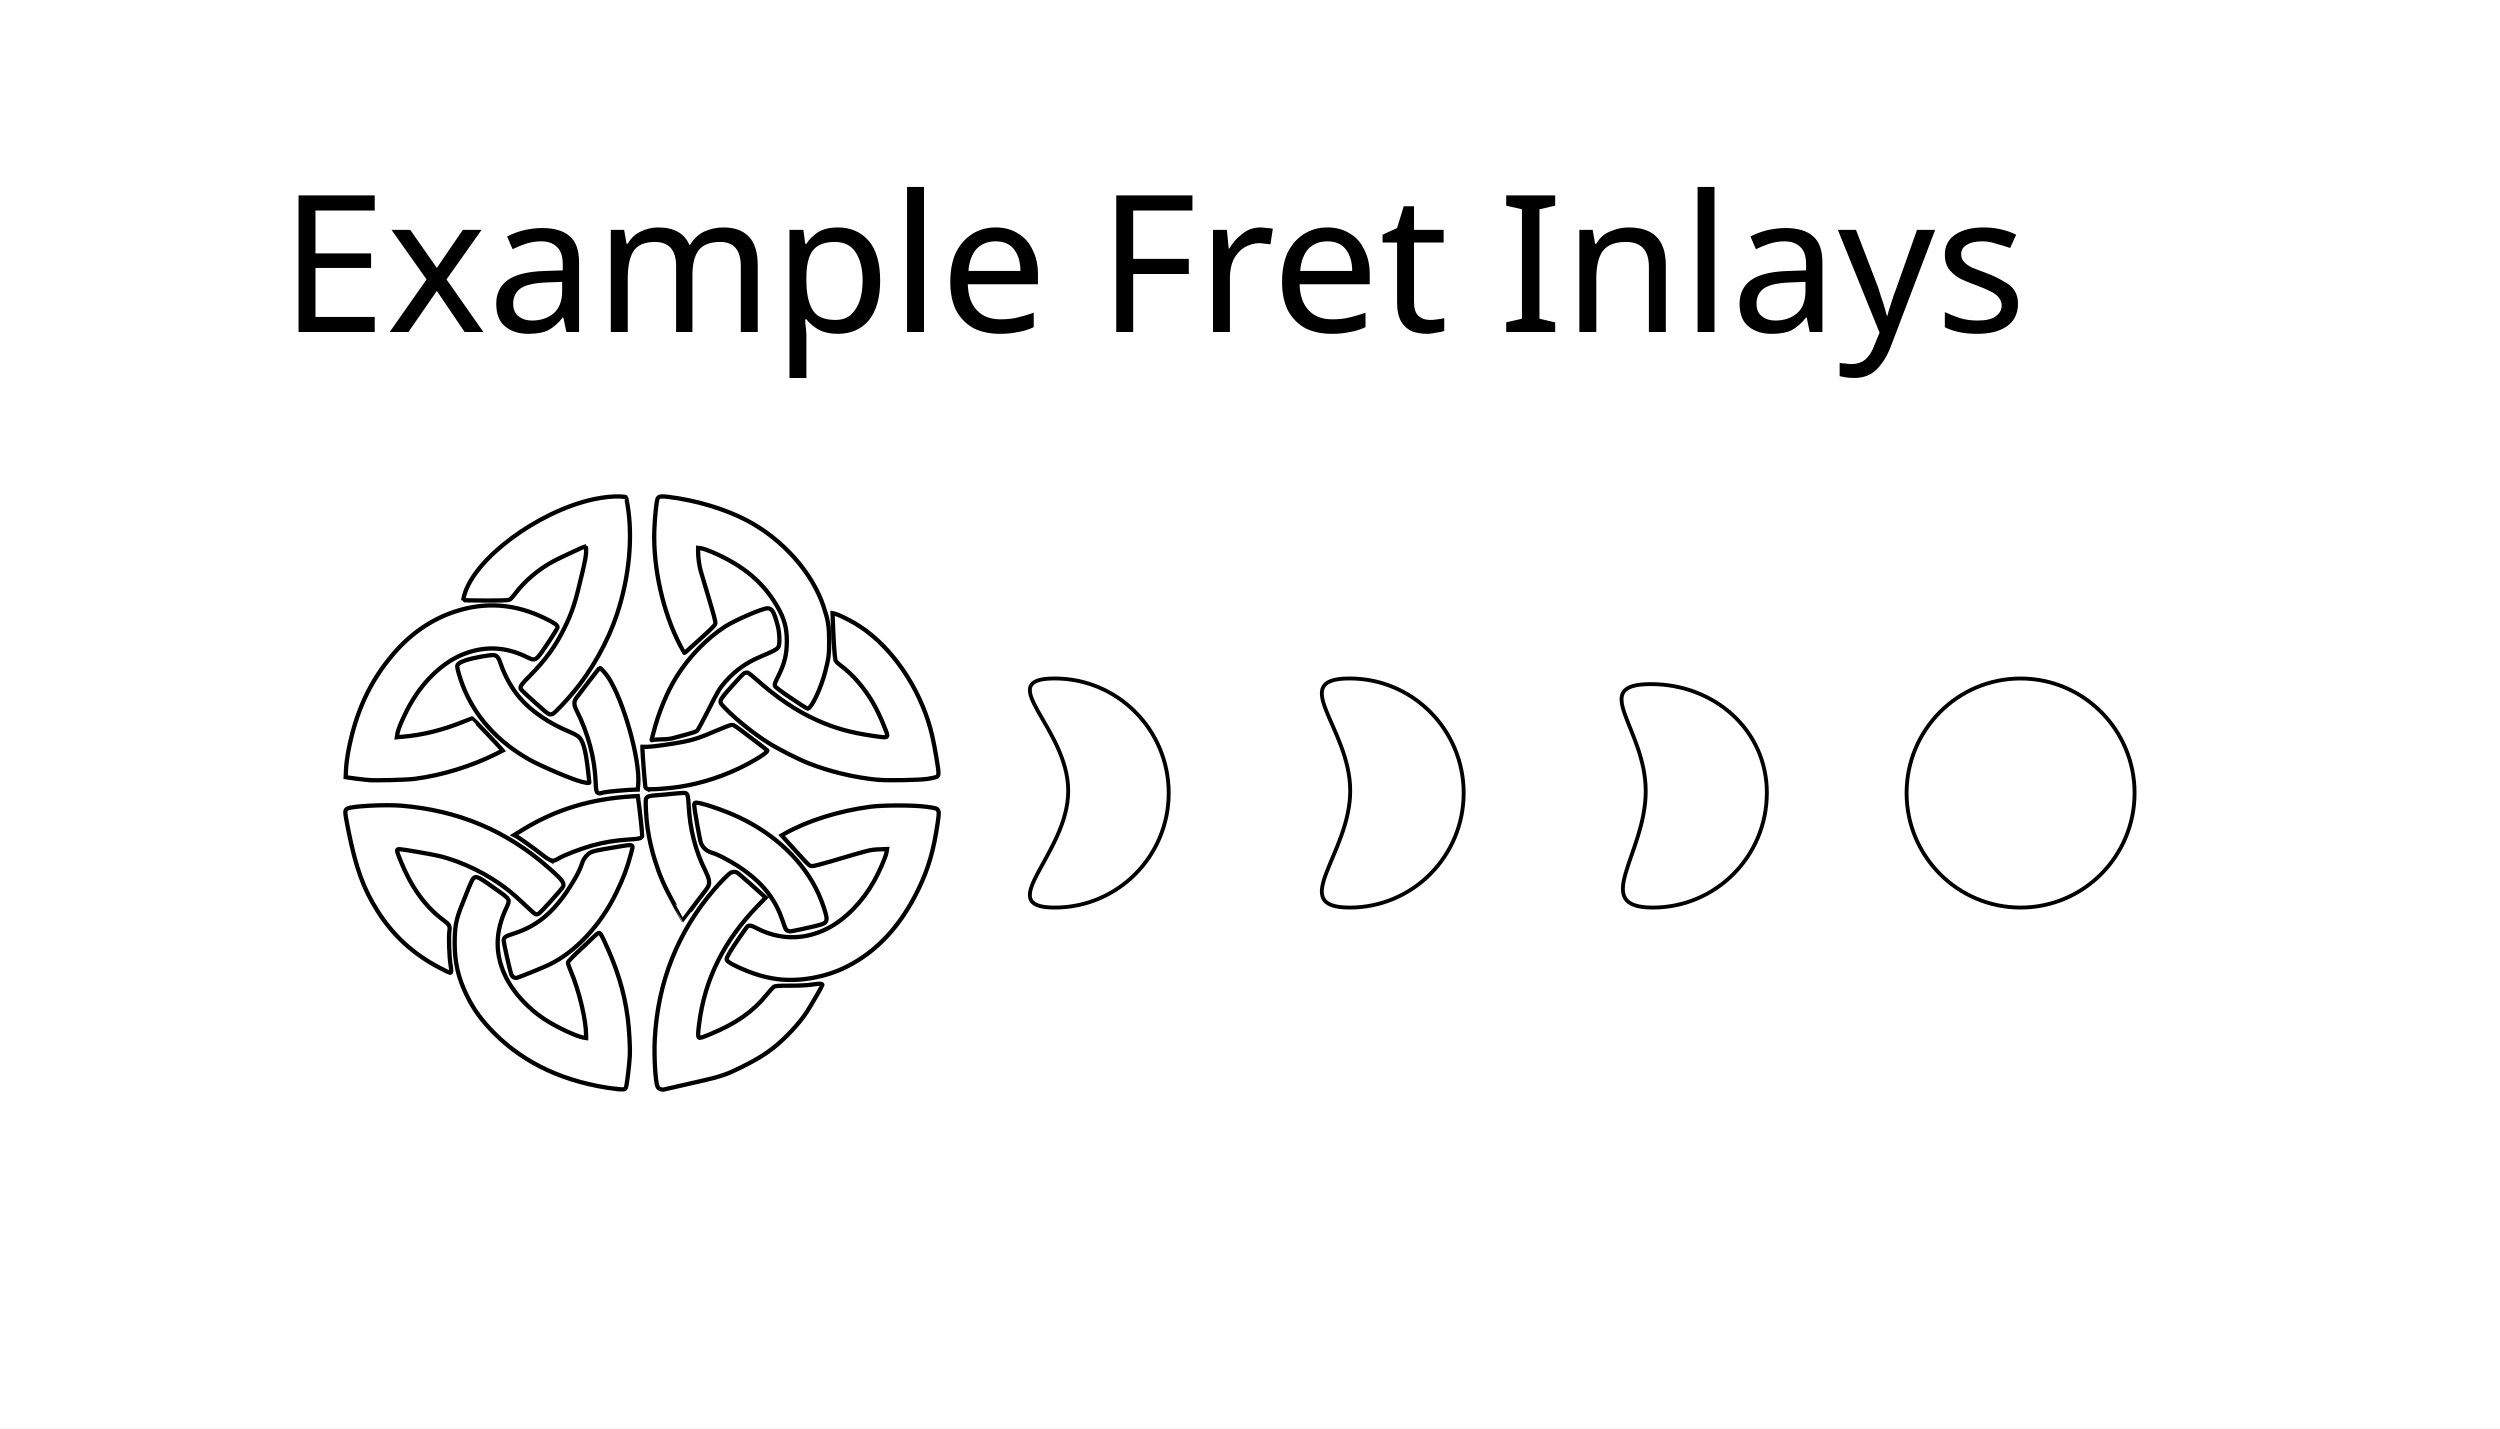
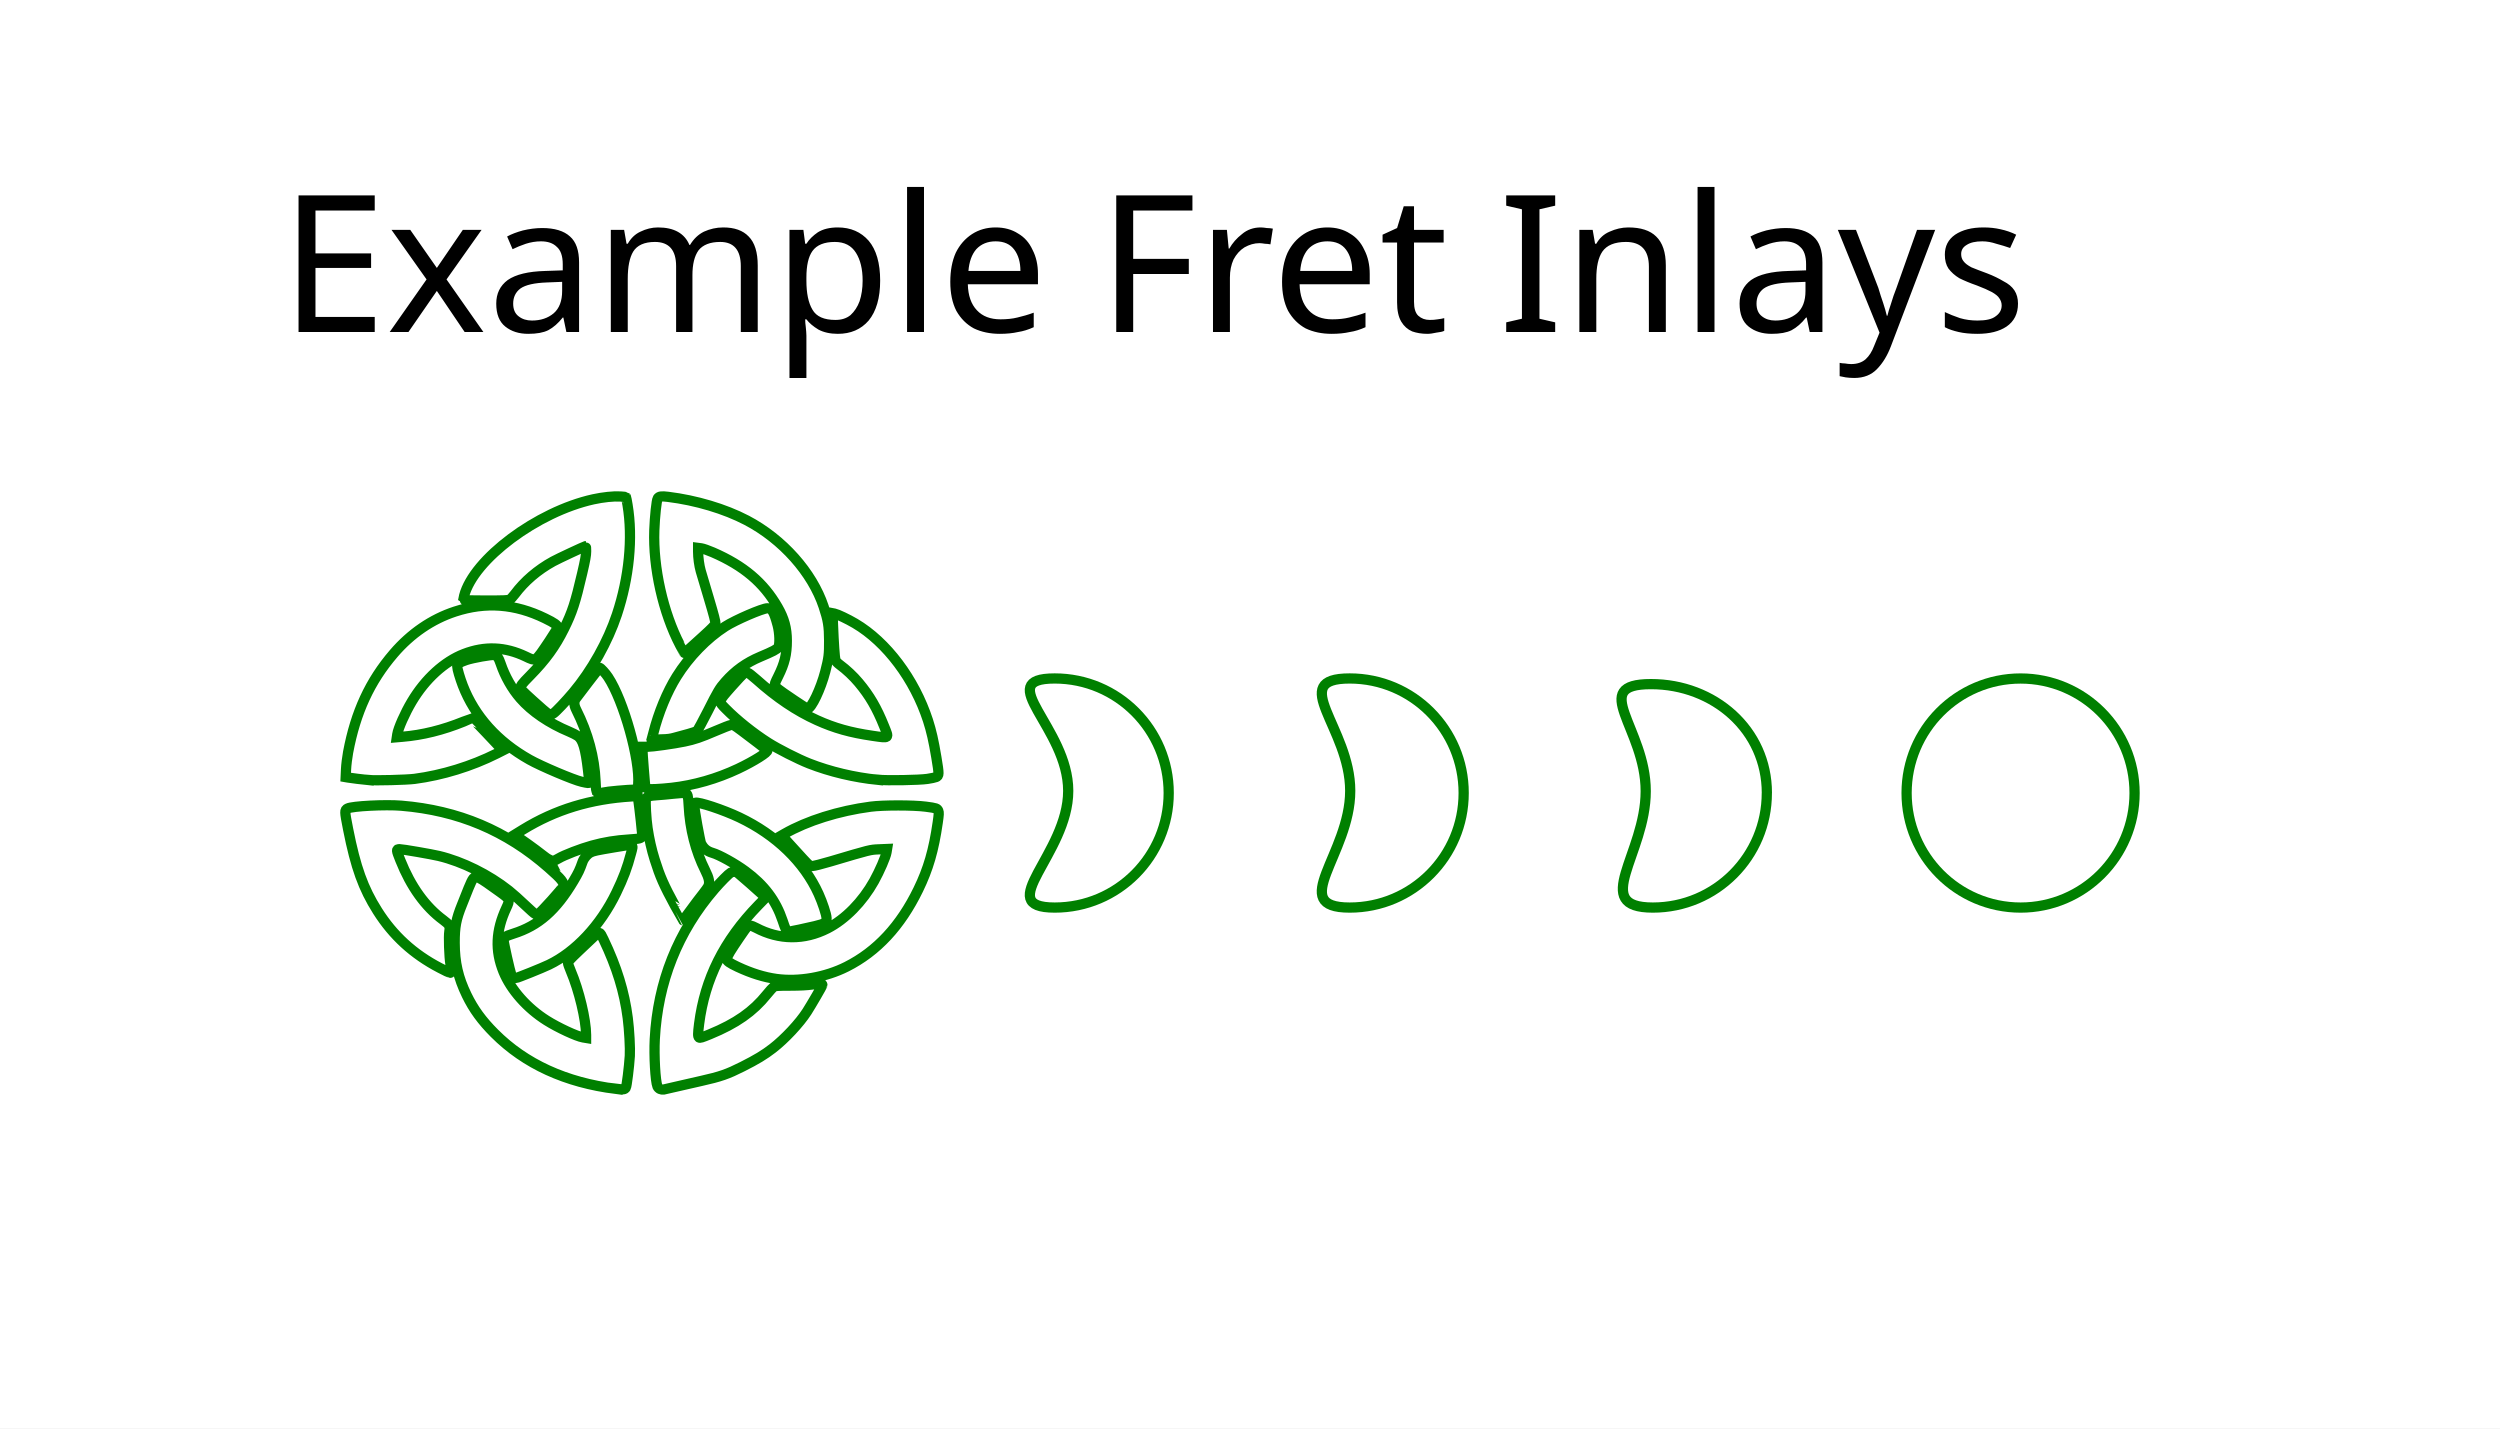
<svg xmlns="http://www.w3.org/2000/svg" width="64.61mm" height="36.915mm" viewBox="0 0 64.61 36.915" version="1.1" id="svg8">
  <defs id="defs2" />
  <g id="layer1" transform="translate(-1.925008,3.147281)">
    <rect style="opacity:1;fill:#ffffff;fill-opacity:1;stroke:none;stroke-width:0.1;stroke-linecap:round;stroke-linejoin:bevel;stroke-miterlimit:4;stroke-dasharray:none;stroke-dashoffset:0;stroke-opacity:1;paint-order:stroke fill markers" id="rect817" width="64.61" height="36.915" x="1.925" y="-3.147" />
-     <path id="f12_" style="fill:none;stroke:#000000;stroke-width:0.111;stroke-miterlimit:4;stroke-dasharray:none" d="m 22.368,14.895 c -0.297,-0.202 -0.405,-0.284 -0.416,-0.317 -0.014,-0.039 -0.001,-0.075 0.087,-0.251 0.163,-0.327 0.221,-0.565 0.221,-0.913 1.89e-4,-0.328 -0.068,-0.578 -0.237,-0.871 -0.366,-0.636 -0.877,-1.068 -1.674,-1.415 -0.117,-0.051 -0.25,-0.097 -0.297,-0.104 l -0.085,-0.011 1.26e-4,0.098 c 1.91e-4,0.154 0.029,0.363 0.067,0.496 0.019,0.067 0.115,0.388 0.212,0.713 0.132,0.443 0.174,0.605 0.166,0.645 -0.008,0.044 -0.072,0.111 -0.332,0.347 -0.436,0.397 -0.464,0.422 -0.472,0.414 -0.004,-0.003 -0.052,-0.093 -0.107,-0.199 -0.438,-0.835 -0.701,-2.008 -0.666,-2.97 0.013,-0.357 0.058,-0.777 0.088,-0.824 0.034,-0.053 0.091,-0.062 0.267,-0.04 0.723,0.089 1.467,0.311 2.031,0.606 0.927,0.485 1.696,1.348 1.99,2.232 0.115,0.346 0.141,0.505 0.142,0.879 0.002,0.358 -0.01,0.45 -0.1,0.799 -0.116,0.447 -0.359,0.958 -0.457,0.958 -0.016,0 -0.209,-0.122 -0.429,-0.272 z m -6.421,0.286 C 15.574,14.853 15.382,14.672 15.379,14.649 c -0.007,-0.07 0.021,-0.109 0.243,-0.334 0.406,-0.413 0.654,-0.755 0.881,-1.214 0.211,-0.427 0.291,-0.671 0.469,-1.437 0.078,-0.335 0.101,-0.462 0.101,-0.565 0,-0.073 -0.004,-0.132 -0.009,-0.132 -0.023,0 -0.718,0.325 -0.845,0.395 -0.4,0.22 -0.74,0.512 -0.99,0.847 -0.047,0.064 -0.107,0.127 -0.132,0.14 -0.037,0.019 -0.156,0.024 -0.624,0.024 -0.318,0 -0.578,-0.006 -0.578,-0.013 0,-0.008 0.011,-0.057 0.025,-0.11 0.247,-0.947 1.887,-2.172 3.338,-2.493 0.249,-0.055 0.525,-0.084 0.7,-0.073 0.076,0.004 0.142,0.012 0.146,0.016 0.004,0.003 0.022,0.097 0.04,0.207 0.141,0.85 0.041,1.872 -0.276,2.827 -0.232,0.699 -0.653,1.451 -1.132,2.02 -0.185,0.22 -0.451,0.5 -0.506,0.534 -0.085,0.052 -0.115,0.04 -0.281,-0.105 z m 2.821,0.779 c 0.005,-0.017 0.024,-0.092 0.043,-0.165 0.13,-0.518 0.353,-1.06 0.6,-1.456 0.321,-0.515 0.783,-0.991 1.258,-1.296 0.263,-0.168 0.962,-0.47 1.09,-0.47 0.117,0 0.169,0.088 0.262,0.435 0.055,0.206 0.063,0.502 0.017,0.574 -0.035,0.053 -0.132,0.104 -0.467,0.245 -0.362,0.153 -0.645,0.355 -0.902,0.647 -0.146,0.165 -0.188,0.235 -0.45,0.755 -0.131,0.259 -0.255,0.487 -0.276,0.507 -0.023,0.022 -0.111,0.054 -0.228,0.085 -0.105,0.027 -0.259,0.069 -0.341,0.093 -0.119,0.034 -0.194,0.044 -0.36,0.047 -0.115,0.002 -0.219,0.01 -0.232,0.018 -0.017,0.01 -0.02,0.006 -0.013,-0.017 z m 5.843,1.047 c -0.605,-0.061 -1.236,-0.211 -1.774,-0.422 -0.286,-0.112 -0.802,-0.374 -1.057,-0.536 -0.38,-0.241 -0.811,-0.585 -1.101,-0.88 -0.193,-0.196 -0.199,-0.174 0.149,-0.57 0.155,-0.177 0.304,-0.333 0.331,-0.347 0.027,-0.014 0.067,-0.021 0.089,-0.015 0.022,0.006 0.121,0.083 0.22,0.171 0.53,0.475 1.04,0.818 1.572,1.058 0.451,0.204 0.864,0.32 1.428,0.402 0.453,0.066 0.437,0.079 0.308,-0.242 -0.191,-0.478 -0.377,-0.797 -0.659,-1.133 -0.138,-0.165 -0.318,-0.334 -0.49,-0.461 -0.062,-0.046 -0.099,-0.087 -0.111,-0.124 -0.019,-0.06 -0.045,-0.437 -0.063,-0.907 l -0.011,-0.3 0.052,0.01 c 0.074,0.015 0.343,0.143 0.528,0.252 0.816,0.48 1.538,1.442 1.885,2.508 0.088,0.272 0.145,0.523 0.217,0.953 0.074,0.446 0.074,0.478 -0.01,0.513 -0.026,0.011 -0.126,0.031 -0.223,0.046 -0.207,0.031 -1.045,0.046 -1.28,0.022 z m -13.161,0.007 c -0.109,-0.01 -0.467,-0.055 -0.534,-0.067 l -0.057,-0.01 0.009,-0.203 c 0.005,-0.111 0.029,-0.308 0.053,-0.437 0.195,-1.041 0.562,-1.836 1.179,-2.555 0.445,-0.518 0.985,-0.887 1.585,-1.084 0.793,-0.26 1.554,-0.202 2.327,0.176 0.246,0.12 0.323,0.175 0.323,0.231 0,0.02 -0.098,0.182 -0.217,0.359 -0.366,0.544 -0.336,0.525 -0.611,0.394 -0.53,-0.252 -1.05,-0.273 -1.59,-0.065 -0.508,0.196 -0.999,0.643 -1.35,1.232 -0.176,0.295 -0.352,0.693 -0.375,0.846 l -0.011,0.075 0.14,-0.012 c 0.521,-0.043 1.047,-0.173 1.588,-0.393 0.115,-0.047 0.213,-0.085 0.219,-0.085 0.01,-2.2e-5 0.706,0.734 0.757,0.797 l 0.03,0.038 -0.15,0.076 c -0.655,0.329 -1.409,0.561 -2.127,0.655 -0.201,0.026 -1.009,0.047 -1.188,0.03 z m 5.509,0.044 c -0.21,-0.047 -1.053,-0.404 -1.35,-0.572 -0.828,-0.466 -1.416,-1.12 -1.724,-1.917 -0.072,-0.188 -0.143,-0.428 -0.143,-0.488 0,-0.068 0.058,-0.11 0.23,-0.168 0.179,-0.06 0.661,-0.146 0.725,-0.129 0.08,0.02 0.115,0.067 0.167,0.221 0.111,0.329 0.292,0.649 0.506,0.895 0.293,0.338 0.749,0.648 1.265,0.862 0.086,0.036 0.185,0.086 0.222,0.113 0.132,0.096 0.199,0.321 0.265,0.891 0.018,0.156 0.033,0.294 0.033,0.305 0,0.027 -0.028,0.025 -0.197,-0.013 z m 1.692,0.185 c -0.02,-0.009 -0.04,-0.029 -0.046,-0.046 -0.01,-0.033 -0.077,-0.878 -0.077,-0.98 l -1.27e-4,-0.063 h 0.122 c 0.127,0 0.69,-0.079 0.966,-0.136 0.252,-0.052 0.418,-0.108 0.794,-0.27 0.193,-0.083 0.378,-0.155 0.411,-0.159 0.055,-0.008 0.078,0.006 0.268,0.147 0.233,0.174 0.632,0.479 0.665,0.509 0.042,0.039 -0.345,0.283 -0.756,0.477 -0.545,0.257 -1.14,0.428 -1.717,0.492 -0.308,0.034 -0.587,0.046 -0.63,0.028 z m -1.291,0.086 c -0.026,-0.026 -0.032,-0.07 -0.042,-0.28 -0.027,-0.624 -0.195,-1.247 -0.499,-1.851 -0.064,-0.127 -0.065,-0.221 -0.002,-0.303 0.025,-0.033 0.17,-0.223 0.32,-0.421 0.151,-0.198 0.28,-0.361 0.287,-0.361 0.024,0 0.152,0.14 0.218,0.24 0.401,0.605 0.832,2.146 0.777,2.776 l -0.011,0.13 -0.061,6.01e-4 c -0.189,0.002 -0.744,0.052 -0.822,0.074 -0.117,0.033 -0.127,0.033 -0.165,-0.004 z m -1.242,1.741 c -0.032,-0.016 -0.111,-0.071 -0.175,-0.123 -0.181,-0.144 -0.6,-0.444 -0.67,-0.48 l -0.063,-0.032 0.224,-0.138 c 0.847,-0.521 1.754,-0.798 2.821,-0.862 l 0.153,-0.009 0.009,0.062 c 0.041,0.277 0.112,0.934 0.104,0.967 -0.016,0.063 -0.06,0.076 -0.319,0.092 -0.37,0.023 -0.66,0.071 -0.979,0.159 -0.294,0.082 -0.716,0.245 -0.861,0.332 -0.112,0.068 -0.16,0.074 -0.245,0.03 z m 3.259,1.205 c -0.299,-0.552 -0.392,-0.763 -0.532,-1.208 -0.081,-0.258 -0.142,-0.527 -0.184,-0.812 -0.036,-0.24 -0.06,-0.68 -0.042,-0.752 0.016,-0.063 0.085,-0.087 0.286,-0.099 0.092,-0.006 0.284,-0.023 0.427,-0.039 0.143,-0.016 0.279,-0.023 0.304,-0.017 0.06,0.015 0.075,0.072 0.088,0.329 0.03,0.599 0.176,1.171 0.427,1.672 0.099,0.197 0.121,0.307 0.081,0.403 -0.013,0.032 -0.079,0.126 -0.146,0.209 -0.067,0.083 -0.208,0.269 -0.313,0.414 -0.105,0.145 -0.193,0.263 -0.195,0.263 -0.002,-1.12e-4 -0.092,-0.164 -0.201,-0.364 z m 2.905,0.632 c -0.047,-0.019 -0.058,-0.041 -0.131,-0.26 -0.174,-0.519 -0.474,-0.919 -0.961,-1.278 -0.259,-0.192 -0.678,-0.425 -0.855,-0.475 -0.137,-0.04 -0.225,-0.112 -0.29,-0.24 -0.028,-0.054 -0.178,-0.891 -0.178,-0.991 0,-0.033 0.01,-0.057 0.026,-0.063 0.082,-0.031 0.728,0.183 1.14,0.379 0.946,0.45 1.675,1.153 2.048,1.978 0.101,0.224 0.202,0.528 0.205,0.622 0.005,0.118 -0.035,0.146 -0.301,0.21 -0.236,0.057 -0.618,0.137 -0.648,0.135 -0.01,-5.79e-4 -0.035,-0.008 -0.055,-0.016 z m -8.991,0.96 c -0.682,-0.355 -1.206,-0.835 -1.609,-1.472 -0.37,-0.585 -0.564,-1.123 -0.759,-2.11 -0.093,-0.472 -0.094,-0.496 -0.014,-0.538 0.117,-0.062 0.973,-0.106 1.387,-0.072 1.475,0.122 2.717,0.645 3.807,1.604 0.341,0.3 0.404,0.379 0.379,0.479 -0.012,0.049 -0.579,0.678 -0.638,0.71 -0.024,0.013 -0.059,0.017 -0.079,0.011 -0.02,-0.007 -0.142,-0.114 -0.272,-0.239 -0.13,-0.125 -0.317,-0.292 -0.415,-0.37 -0.524,-0.415 -1.199,-0.75 -1.81,-0.896 -0.183,-0.044 -0.943,-0.175 -1.012,-0.175 -0.093,5.68e-4 -0.093,0.013 0.016,0.286 0.272,0.683 0.646,1.203 1.11,1.545 0.157,0.116 0.179,0.157 0.157,0.291 -0.022,0.131 -0.004,0.664 0.029,0.855 0.027,0.158 0.023,0.22 -0.013,0.219 -0.011,-2.56e-4 -0.129,-0.057 -0.262,-0.127 z m 1.911,0.244 c -0.021,-0.009 -0.05,-0.042 -0.063,-0.075 -0.031,-0.074 -0.194,-0.8 -0.196,-0.873 -0.002,-0.083 0.042,-0.115 0.253,-0.181 0.648,-0.204 1.1,-0.6 1.553,-1.363 0.125,-0.211 0.161,-0.286 0.233,-0.492 0.034,-0.096 0.123,-0.201 0.207,-0.243 0.078,-0.039 0.149,-0.054 0.635,-0.136 0.503,-0.084 0.477,-0.094 0.412,0.154 -0.1,0.38 -0.197,0.638 -0.385,1.027 -0.406,0.839 -1.052,1.528 -1.74,1.858 -0.177,0.085 -0.819,0.343 -0.849,0.342 -0.011,-5.67e-4 -0.038,-0.008 -0.059,-0.016 z m 6.79,0.043 c -0.319,-0.044 -0.647,-0.146 -1.002,-0.312 -0.211,-0.099 -0.286,-0.152 -0.286,-0.205 0,-0.021 0.041,-0.106 0.09,-0.187 0.092,-0.152 0.393,-0.594 0.441,-0.647 0.04,-0.044 0.105,-0.036 0.229,0.03 0.598,0.317 1.245,0.322 1.847,0.015 0.461,-0.236 0.905,-0.688 1.204,-1.225 0.144,-0.26 0.302,-0.624 0.321,-0.742 l 0.014,-0.086 -0.211,0.009 c -0.23,0.01 -0.21,0.004 -1.247,0.312 -0.223,0.066 -0.431,0.119 -0.471,0.119 -0.07,0 -0.076,-0.006 -0.246,-0.188 -0.096,-0.104 -0.259,-0.282 -0.361,-0.396 l -0.187,-0.208 0.071,-0.041 c 0.587,-0.336 1.401,-0.592 2.23,-0.701 0.319,-0.042 1.103,-0.042 1.421,2e-4 0.279,0.037 0.299,0.044 0.326,0.109 0.017,0.042 0.015,0.092 -0.015,0.298 -0.104,0.721 -0.243,1.2 -0.504,1.737 -0.458,0.941 -1.068,1.597 -1.851,1.992 -0.545,0.275 -1.236,0.396 -1.813,0.317 z m -3.005,2.846 c -0.029,-0.012 -0.06,-0.043 -0.071,-0.07 -0.054,-0.132 -0.091,-0.792 -0.069,-1.218 0.077,-1.479 0.595,-2.782 1.545,-3.884 0.157,-0.182 0.366,-0.393 0.416,-0.42 0.06,-0.032 0.131,-0.03 0.181,0.004 0.036,0.025 0.574,0.497 0.684,0.601 l 0.041,0.038 -0.192,0.197 c -0.887,0.914 -1.381,1.904 -1.529,3.065 -0.033,0.259 -0.033,0.328 -7.97e-4,0.354 0.021,0.018 0.069,0.003 0.28,-0.084 0.677,-0.278 1.116,-0.586 1.471,-1.029 0.074,-0.092 0.154,-0.18 0.178,-0.197 0.039,-0.025 0.092,-0.029 0.421,-0.03 0.27,-7.9e-4 0.436,-0.01 0.586,-0.031 0.199,-0.029 0.251,-0.025 0.251,0.016 0,0.018 -0.286,0.511 -0.398,0.686 -0.191,0.298 -0.575,0.709 -0.888,0.95 -0.219,0.169 -0.413,0.286 -0.781,0.472 -0.384,0.194 -0.57,0.259 -1.063,0.369 -0.207,0.047 -0.505,0.115 -0.661,0.151 -0.156,0.037 -0.3,0.07 -0.318,0.073 -0.018,0.003 -0.057,-0.003 -0.085,-0.015 z m -1.145,-0.004 c -1.298,-0.164 -2.345,-0.643 -3.137,-1.436 -0.328,-0.328 -0.543,-0.624 -0.719,-0.987 -0.22,-0.454 -0.309,-0.841 -0.31,-1.348 -5.7e-4,-0.421 0.036,-0.613 0.19,-0.994 0.049,-0.12 0.125,-0.311 0.169,-0.424 0.044,-0.113 0.099,-0.225 0.121,-0.249 0.076,-0.082 0.124,-0.057 0.686,0.348 0.265,0.191 0.268,0.199 0.167,0.416 -0.271,0.582 -0.294,1.102 -0.072,1.647 0.191,0.468 0.613,0.944 1.116,1.26 0.297,0.187 0.778,0.41 0.94,0.437 l 0.079,0.013 -1.27e-4,-0.077 c -7.03e-4,-0.393 -0.182,-1.152 -0.396,-1.654 -0.04,-0.094 -0.073,-0.189 -0.073,-0.212 0,-0.03 0.069,-0.105 0.28,-0.305 0.154,-0.145 0.325,-0.307 0.381,-0.36 0.158,-0.15 0.159,-0.15 0.26,0.063 0.343,0.719 0.537,1.35 0.625,2.034 0.038,0.295 0.065,0.785 0.053,0.974 -0.018,0.289 -0.08,0.785 -0.103,0.822 -0.031,0.05 -0.06,0.053 -0.258,0.028 z" />
-     <path style="opacity:1;fill:none;fill-opacity:1;stroke:#000000;stroke-width:0.1;stroke-linecap:round;stroke-linejoin:bevel;stroke-miterlimit:4;stroke-dasharray:none;stroke-dashoffset:0;stroke-opacity:1;paint-order:stroke fill markers" d="m 57.091,17.348 a 2.946,2.96 0 0 1 -2.946,2.96 2.946,2.96 0 0 1 -2.946,-2.96 2.946,2.96 0 0 1 2.946,-2.96 2.946,2.96 0 0 1 2.946,2.96 z" id="f3_" />
-     <path id="f5_" d="m 47.587,17.348 c -2e-6,1.635 -1.319,2.96 -2.946,2.96 -1.627,0 -0.184,-1.374 -0.184,-3.009 2e-6,-1.635 -1.492,-2.766 0.136,-2.766 1.627,0 2.995,1.179 2.995,2.814 z" style="opacity:1;fill:none;fill-opacity:1;stroke:#000000;stroke-width:0.1;stroke-linecap:round;stroke-linejoin:bevel;stroke-miterlimit:4;stroke-dasharray:none;stroke-dashoffset:0;stroke-opacity:1;paint-order:stroke fill markers" />
-     <path style="opacity:1;fill:none;fill-opacity:1;stroke:#000000;stroke-width:0.1;stroke-linecap:round;stroke-linejoin:bevel;stroke-miterlimit:4;stroke-dasharray:none;stroke-dashoffset:0;stroke-opacity:1;paint-order:stroke fill markers" d="m 39.752,17.348 c -2e-6,1.635 -1.319,2.96 -2.946,2.96 -1.627,0 0.014,-1.381 0.014,-3.016 2e-6,-1.635 -1.641,-2.905 -0.014,-2.905 1.627,0 2.946,1.325 2.946,2.96 z" id="f7_" />
-     <path id="f9_" d="m 32.129,17.348 c -2e-6,1.635 -1.319,2.96 -2.946,2.96 -1.627,0 0.349,-1.381 0.349,-3.016 2e-6,-1.635 -1.976,-2.905 -0.349,-2.905 1.627,0 2.946,1.325 2.946,2.96 z" style="opacity:1;fill:none;fill-opacity:1;stroke:#000000;stroke-width:0.1;stroke-linecap:round;stroke-linejoin:bevel;stroke-miterlimit:4;stroke-dasharray:none;stroke-dashoffset:0;stroke-opacity:1;paint-order:stroke fill markers" />
+     <path id="f12_" style="fill:none;stroke:#008000;stroke-width:1.0;stroke-miterlimit:4;stroke-dasharray:none;vector-effect:non-scaling-stroke;-inkscape-stroke:hairline" d="M 22.368 14.895 c -0.297 -0.202 -0.405 -0.284 -0.416 -0.317 c -0.014 -0.039 -0.001 -0.075 0.087 -0.251 c 0.163 -0.327 0.221 -0.565 0.221 -0.913 c 0 -0.328 -0.068 -0.578 -0.237 -0.871 c -0.366 -0.636 -0.877 -1.068 -1.674 -1.415 c -0.117 -0.051 -0.25 -0.097 -0.297 -0.104 l -0.085 -0.011 l 0 0.098 c 0 0.154 0.029 0.363 0.067 0.496 c 0.019 0.067 0.115 0.388 0.212 0.713 c 0.132 0.443 0.174 0.605 0.166 0.645 c -0.008 0.044 -0.072 0.111 -0.332 0.347 c -0.436 0.397 -0.464 0.422 -0.472 0.414 c -0.004 -0.003 -0.052 -0.093 -0.107 -0.199 c -0.438 -0.835 -0.701 -2.008 -0.666 -2.97 c 0.013 -0.357 0.058 -0.777 0.088 -0.824 c 0.034 -0.053 0.091 -0.062 0.267 -0.04 c 0.723 0.089 1.467 0.311 2.031 0.606 c 0.927 0.485 1.696 1.348 1.99 2.232 c 0.115 0.346 0.141 0.505 0.142 0.879 c 0.002 0.358 -0.01 0.45 -0.1 0.799 c -0.116 0.447 -0.359 0.958 -0.457 0.958 c -0.016 0 -0.209 -0.122 -0.429 -0.272 z M 15.947 15.181 C 15.574 14.853 15.382 14.672 15.379 14.649 c -0.007 -0.07 0.021 -0.109 0.243 -0.334 c 0.406 -0.413 0.654 -0.755 0.881 -1.214 c 0.211 -0.427 0.291 -0.671 0.469 -1.437 c 0.078 -0.335 0.101 -0.462 0.101 -0.565 c 0 -0.073 -0.004 -0.132 -0.009 -0.132 c -0.023 0 -0.718 0.325 -0.845 0.395 c -0.4 0.22 -0.74 0.512 -0.99 0.847 c -0.047 0.064 -0.107 0.127 -0.132 0.14 c -0.037 0.019 -0.156 0.024 -0.624 0.024 c -0.318 0 -0.578 -0.006 -0.578 -0.013 c 0 -0.008 0.011 -0.057 0.025 -0.11 c 0.247 -0.947 1.887 -2.172 3.338 -2.493 c 0.249 -0.055 0.525 -0.084 0.7 -0.073 c 0.076 0.004 0.142 0.012 0.146 0.016 c 0.004 0.003 0.022 0.097 0.04 0.207 c 0.141 0.85 0.041 1.872 -0.276 2.827 c -0.232 0.699 -0.653 1.451 -1.132 2.02 c -0.185 0.22 -0.451 0.5 -0.506 0.534 c -0.085 0.052 -0.115 0.04 -0.281 -0.105 z M 18.768 15.96 c 0.005 -0.017 0.024 -0.092 0.043 -0.165 c 0.13 -0.518 0.353 -1.06 0.6 -1.456 c 0.321 -0.515 0.783 -0.991 1.258 -1.296 c 0.263 -0.168 0.962 -0.47 1.09 -0.47 c 0.117 0 0.169 0.088 0.262 0.435 c 0.055 0.206 0.063 0.502 0.017 0.574 c -0.035 0.053 -0.132 0.104 -0.467 0.245 c -0.362 0.153 -0.645 0.355 -0.902 0.647 c -0.146 0.165 -0.188 0.235 -0.45 0.755 c -0.131 0.259 -0.255 0.487 -0.276 0.507 c -0.023 0.022 -0.111 0.054 -0.228 0.085 c -0.105 0.027 -0.259 0.069 -0.341 0.093 c -0.119 0.034 -0.194 0.044 -0.36 0.047 c -0.115 0.002 -0.219 0.01 -0.232 0.018 c -0.017 0.01 -0.02 0.006 -0.013 -0.017 z M 24.611 17.007 c -0.605 -0.061 -1.236 -0.211 -1.774 -0.422 c -0.286 -0.112 -0.802 -0.374 -1.057 -0.536 c -0.38 -0.241 -0.811 -0.585 -1.101 -0.88 c -0.193 -0.196 -0.199 -0.174 0.149 -0.57 c 0.155 -0.177 0.304 -0.333 0.331 -0.347 c 0.027 -0.014 0.067 -0.021 0.089 -0.015 c 0.022 0.006 0.121 0.083 0.22 0.171 c 0.53 0.475 1.04 0.818 1.572 1.058 c 0.451 0.204 0.864 0.32 1.428 0.402 c 0.453 0.066 0.437 0.079 0.308 -0.242 c -0.191 -0.478 -0.377 -0.797 -0.659 -1.133 c -0.138 -0.165 -0.318 -0.334 -0.49 -0.461 c -0.062 -0.046 -0.099 -0.087 -0.111 -0.124 c -0.019 -0.06 -0.045 -0.437 -0.063 -0.907 l -0.011 -0.3 l 0.052 0.01 c 0.074 0.015 0.343 0.143 0.528 0.252 c 0.816 0.48 1.538 1.442 1.885 2.508 c 0.088 0.272 0.145 0.523 0.217 0.953 c 0.074 0.446 0.074 0.478 -0.01 0.513 c -0.026 0.011 -0.126 0.031 -0.223 0.046 c -0.207 0.031 -1.045 0.046 -1.28 0.022 z M 11.45 17.014 c -0.109 -0.01 -0.467 -0.055 -0.534 -0.067 l -0.057 -0.01 l 0.009 -0.203 c 0.005 -0.111 0.029 -0.308 0.053 -0.437 c 0.195 -1.041 0.562 -1.836 1.179 -2.555 c 0.445 -0.518 0.985 -0.887 1.585 -1.084 c 0.793 -0.26 1.554 -0.202 2.327 0.176 c 0.246 0.12 0.323 0.175 0.323 0.231 c 0 0.02 -0.098 0.182 -0.217 0.359 c -0.366 0.544 -0.336 0.525 -0.611 0.394 c -0.53 -0.252 -1.05 -0.273 -1.59 -0.065 c -0.508 0.196 -0.999 0.643 -1.35 1.232 c -0.176 0.295 -0.352 0.693 -0.375 0.846 l -0.011 0.075 l 0.14 -0.012 c 0.521 -0.043 1.047 -0.173 1.588 -0.393 c 0.115 -0.047 0.213 -0.085 0.219 -0.085 c 0.01 -2.2e-05 0.706 0.734 0.757 0.797 l 0.03 0.038 l -0.15 0.076 c -0.655 0.329 -1.409 0.561 -2.127 0.655 c -0.201 0.026 -1.009 0.047 -1.188 0.03 z M 16.959 17.057 c -0.21 -0.047 -1.053 -0.404 -1.35 -0.572 c -0.828 -0.466 -1.416 -1.12 -1.724 -1.917 c -0.072 -0.188 -0.143 -0.428 -0.143 -0.488 c 0 -0.068 0.058 -0.11 0.23 -0.168 c 0.179 -0.06 0.661 -0.146 0.725 -0.129 c 0.08 0.02 0.115 0.067 0.167 0.221 c 0.111 0.329 0.292 0.649 0.506 0.895 c 0.293 0.338 0.749 0.648 1.265 0.862 c 0.086 0.036 0.185 0.086 0.222 0.113 c 0.132 0.096 0.199 0.321 0.265 0.891 c 0.018 0.156 0.033 0.294 0.033 0.305 c 0 0.027 -0.028 0.025 -0.197 -0.013 z M 18.651 17.242 c -0.02 -0.009 -0.04 -0.029 -0.046 -0.046 c -0.01 -0.033 -0.077 -0.878 -0.077 -0.98 l -0 -0.063 h 0.122 c 0.127 0 0.69 -0.079 0.966 -0.136 c 0.252 -0.052 0.418 -0.108 0.794 -0.27 c 0.193 -0.083 0.378 -0.155 0.411 -0.159 c 0.055 -0.008 0.078 0.006 0.268 0.147 c 0.233 0.174 0.632 0.479 0.665 0.509 c 0.042 0.039 -0.345 0.283 -0.756 0.477 c -0.545 0.257 -1.14 0.428 -1.717 0.492 c -0.308 0.034 -0.587 0.046 -0.63 0.028 z M 17.359 17.328 c -0.026 -0.026 -0.032 -0.07 -0.042 -0.28 c -0.027 -0.624 -0.195 -1.247 -0.499 -1.851 c -0.064 -0.127 -0.065 -0.221 -0.002 -0.303 c 0.025 -0.033 0.17 -0.223 0.32 -0.421 c 0.151 -0.198 0.28 -0.361 0.287 -0.361 c 0.024 0 0.152 0.14 0.218 0.24 c 0.401 0.605 0.832 2.146 0.777 2.776 l -0.011 0.13 l -0.061 0.001 c -0.189 0.002 -0.744 0.052 -0.822 0.074 c -0.117 0.033 -0.127 0.033 -0.165 -0.004 z M 16.117 19.07 c -0.032 -0.016 -0.111 -0.071 -0.175 -0.123 c -0.181 -0.144 -0.6 -0.444 -0.67 -0.48 l -0.063 -0.032 l 0.224 -0.138 c 0.847 -0.521 1.754 -0.798 2.821 -0.862 l 0.153 -0.009 l 0.009 0.062 c 0.041 0.277 0.112 0.934 0.104 0.967 c -0.016 0.063 -0.06 0.076 -0.319 0.092 c -0.37 0.023 -0.66 0.071 -0.979 0.159 c -0.294 0.082 -0.716 0.245 -0.861 0.332 c -0.112 0.068 -0.16 0.074 -0.245 0.03 z M 19.377 20.275 c -0.299 -0.552 -0.392 -0.763 -0.532 -1.208 c -0.081 -0.258 -0.142 -0.527 -0.184 -0.812 c -0.036 -0.24 -0.06 -0.68 -0.042 -0.752 c 0.016 -0.063 0.085 -0.087 0.286 -0.099 c 0.092 -0.006 0.284 -0.023 0.427 -0.039 c 0.143 -0.016 0.279 -0.023 0.304 -0.017 c 0.06 0.015 0.075 0.072 0.088 0.329 c 0.03 0.599 0.176 1.171 0.427 1.672 c 0.099 0.197 0.121 0.307 0.081 0.403 c -0.013 0.032 -0.079 0.126 -0.146 0.209 c -0.067 0.083 -0.208 0.269 -0.313 0.414 c -0.105 0.145 -0.193 0.263 -0.195 0.263 c -0.002 -0 -0.092 -0.164 -0.201 -0.364 z M 22.282 20.906 c -0.047 -0.019 -0.058 -0.041 -0.131 -0.26 c -0.174 -0.519 -0.474 -0.919 -0.961 -1.278 c -0.259 -0.192 -0.678 -0.425 -0.855 -0.475 c -0.137 -0.04 -0.225 -0.112 -0.29 -0.24 c -0.028 -0.054 -0.178 -0.891 -0.178 -0.991 c 0 -0.033 0.01 -0.057 0.026 -0.063 c 0.082 -0.031 0.728 0.183 1.14 0.379 c 0.946 0.45 1.675 1.153 2.048 1.978 c 0.101 0.224 0.202 0.528 0.205 0.622 c 0.005 0.118 -0.035 0.146 -0.301 0.21 c -0.236 0.057 -0.618 0.137 -0.648 0.135 c -0.01 -0.001 -0.035 -0.008 -0.055 -0.016 z M 13.29 21.867 c -0.682 -0.355 -1.206 -0.835 -1.609 -1.472 c -0.37 -0.585 -0.564 -1.123 -0.759 -2.11 c -0.093 -0.472 -0.094 -0.496 -0.014 -0.538 c 0.117 -0.062 0.973 -0.106 1.387 -0.072 c 1.475 0.122 2.717 0.645 3.807 1.604 c 0.341 0.3 0.404 0.379 0.379 0.479 c -0.012 0.049 -0.579 0.678 -0.638 0.71 c -0.024 0.013 -0.059 0.017 -0.079 0.011 c -0.02 -0.007 -0.142 -0.114 -0.272 -0.239 c -0.13 -0.125 -0.317 -0.292 -0.415 -0.37 c -0.524 -0.415 -1.199 -0.75 -1.81 -0.896 c -0.183 -0.044 -0.943 -0.175 -1.012 -0.175 c -0.093 0.001 -0.093 0.013 0.016 0.286 c 0.272 0.683 0.646 1.203 1.11 1.545 c 0.157 0.116 0.179 0.157 0.157 0.291 c -0.022 0.131 -0.004 0.664 0.029 0.855 c 0.027 0.158 0.023 0.22 -0.013 0.219 c -0.011 -0 -0.129 -0.057 -0.262 -0.127 z M 15.201 22.11 c -0.021 -0.009 -0.05 -0.042 -0.063 -0.075 c -0.031 -0.074 -0.194 -0.8 -0.196 -0.873 c -0.002 -0.083 0.042 -0.115 0.253 -0.181 c 0.648 -0.204 1.1 -0.6 1.553 -1.363 c 0.125 -0.211 0.161 -0.286 0.233 -0.492 c 0.034 -0.096 0.123 -0.201 0.207 -0.243 c 0.078 -0.039 0.149 -0.054 0.635 -0.136 c 0.503 -0.084 0.477 -0.094 0.412 0.154 c -0.1 0.38 -0.197 0.638 -0.385 1.027 c -0.406 0.839 -1.052 1.528 -1.74 1.858 c -0.177 0.085 -0.819 0.343 -0.849 0.342 c -0.011 -0.001 -0.038 -0.008 -0.059 -0.016 z M 21.992 22.153 c -0.319 -0.044 -0.647 -0.146 -1.002 -0.312 c -0.211 -0.099 -0.286 -0.152 -0.286 -0.205 c 0 -0.021 0.041 -0.106 0.09 -0.187 c 0.092 -0.152 0.393 -0.594 0.441 -0.647 c 0.04 -0.044 0.105 -0.036 0.229 0.03 c 0.598 0.317 1.245 0.322 1.847 0.015 c 0.461 -0.236 0.905 -0.688 1.204 -1.225 c 0.144 -0.26 0.302 -0.624 0.321 -0.742 l 0.014 -0.086 l -0.211 0.009 c -0.23 0.01 -0.21 0.004 -1.247 0.312 c -0.223 0.066 -0.431 0.119 -0.471 0.119 c -0.07 0 -0.076 -0.006 -0.246 -0.188 c -0.096 -0.104 -0.259 -0.282 -0.361 -0.396 l -0.187 -0.208 l 0.071 -0.041 c 0.587 -0.336 1.401 -0.592 2.23 -0.701 c 0.319 -0.042 1.103 -0.042 1.421 0 c 0.279 0.037 0.299 0.044 0.326 0.109 c 0.017 0.042 0.015 0.092 -0.015 0.298 c -0.104 0.721 -0.243 1.2 -0.504 1.737 c -0.458 0.941 -1.068 1.597 -1.851 1.992 c -0.545 0.275 -1.236 0.396 -1.813 0.317 z M 18.987 24.999 c -0.029 -0.012 -0.06 -0.043 -0.071 -0.07 c -0.054 -0.132 -0.091 -0.792 -0.069 -1.218 c 0.077 -1.479 0.595 -2.782 1.545 -3.884 c 0.157 -0.182 0.366 -0.393 0.416 -0.42 c 0.06 -0.032 0.131 -0.03 0.181 0.004 c 0.036 0.025 0.574 0.497 0.684 0.601 l 0.041 0.038 l -0.192 0.197 c -0.887 0.914 -1.381 1.904 -1.529 3.065 c -0.033 0.259 -0.033 0.328 -0.001 0.354 c 0.021 0.018 0.069 0.003 0.28 -0.084 c 0.677 -0.278 1.116 -0.586 1.471 -1.029 c 0.074 -0.092 0.154 -0.18 0.178 -0.197 c 0.039 -0.025 0.092 -0.029 0.421 -0.03 c 0.27 -0.001 0.436 -0.01 0.586 -0.031 c 0.199 -0.029 0.251 -0.025 0.251 0.016 c 0 0.018 -0.286 0.511 -0.398 0.686 c -0.191 0.298 -0.575 0.709 -0.888 0.95 c -0.219 0.169 -0.413 0.286 -0.781 0.472 c -0.384 0.194 -0.57 0.259 -1.063 0.369 c -0.207 0.047 -0.505 0.115 -0.661 0.151 c -0.156 0.037 -0.3 0.07 -0.318 0.073 c -0.018 0.003 -0.057 -0.003 -0.085 -0.015 z M 17.842 24.994 c -1.298 -0.164 -2.345 -0.643 -3.137 -1.436 c -0.328 -0.328 -0.543 -0.624 -0.719 -0.987 c -0.22 -0.454 -0.309 -0.841 -0.31 -1.348 c -0.001 -0.421 0.036 -0.613 0.19 -0.994 c 0.049 -0.12 0.125 -0.311 0.169 -0.424 c 0.044 -0.113 0.099 -0.225 0.121 -0.249 c 0.076 -0.082 0.124 -0.057 0.686 0.348 c 0.265 0.191 0.268 0.199 0.167 0.416 c -0.271 0.582 -0.294 1.102 -0.072 1.647 c 0.191 0.468 0.613 0.944 1.116 1.26 c 0.297 0.187 0.778 0.41 0.94 0.437 l 0.079 0.013 l -0 -0.077 c -0.001 -0.393 -0.182 -1.152 -0.396 -1.654 c -0.04 -0.094 -0.073 -0.189 -0.073 -0.212 c 0 -0.03 0.069 -0.105 0.28 -0.305 c 0.154 -0.145 0.325 -0.307 0.381 -0.36 c 0.158 -0.15 0.159 -0.15 0.26 0.063 c 0.343 0.719 0.537 1.35 0.625 2.034 c 0.038 0.295 0.065 0.785 0.053 0.974 c -0.018 0.289 -0.08 0.785 -0.103 0.822 c -0.031 0.05 -0.06 0.053 -0.258 0.028 z" />
+     <path style="opacity:1;fill:none;fill-opacity:1;stroke:#008000;stroke-width:1.0;stroke-linecap:round;stroke-linejoin:bevel;stroke-miterlimit:4;stroke-dasharray:none;stroke-dashoffset:0;stroke-opacity:1;paint-order:stroke fill markers;vector-effect:non-scaling-stroke;-inkscape-stroke:hairline" d="M 57.091 17.348 a 2.946 2.96 0 0 1 -2.946 2.96 a 2.946 2.96 0 0 1 -2.946 -2.96 a 2.946 2.96 0 0 1 2.946 -2.96 a 2.946 2.96 0 0 1 2.946 2.96 z" id="f3_" />
+     <path id="f5_" d="M 47.587 17.348 c -2e-06 1.635 -1.319 2.96 -2.946 2.96 c -1.627 0 -0.184 -1.374 -0.184 -3.009 c 2e-06 -1.635 -1.492 -2.766 0.136 -2.766 c 1.627 0 2.995 1.179 2.995 2.814 z" style="opacity:1;fill:none;fill-opacity:1;stroke:#008000;stroke-width:1.0;stroke-linecap:round;stroke-linejoin:bevel;stroke-miterlimit:4;stroke-dasharray:none;stroke-dashoffset:0;stroke-opacity:1;paint-order:stroke fill markers;vector-effect:non-scaling-stroke;-inkscape-stroke:hairline" />
+     <path style="opacity:1;fill:none;fill-opacity:1;stroke:#008000;stroke-width:1.0;stroke-linecap:round;stroke-linejoin:bevel;stroke-miterlimit:4;stroke-dasharray:none;stroke-dashoffset:0;stroke-opacity:1;paint-order:stroke fill markers;vector-effect:non-scaling-stroke;-inkscape-stroke:hairline" d="M 39.752 17.348 c -2e-06 1.635 -1.319 2.96 -2.946 2.96 c -1.627 0 0.014 -1.381 0.014 -3.016 c 2e-06 -1.635 -1.641 -2.905 -0.014 -2.905 c 1.627 0 2.946 1.325 2.946 2.96 z" id="f7_" />
+     <path id="f9_" d="M 32.129 17.348 c -2e-06 1.635 -1.319 2.96 -2.946 2.96 c -1.627 0 0.349 -1.381 0.349 -3.016 c 2e-06 -1.635 -1.976 -2.905 -0.349 -2.905 c 1.627 0 2.946 1.325 2.946 2.96 z" style="opacity:1;fill:none;fill-opacity:1;stroke:#008000;stroke-width:1.0;stroke-linecap:round;stroke-linejoin:bevel;stroke-miterlimit:4;stroke-dasharray:none;stroke-dashoffset:0;stroke-opacity:1;paint-order:stroke fill markers;vector-effect:non-scaling-stroke;-inkscape-stroke:hairline" />
    <text xml:space="preserve" style="font-style:normal;font-variant:normal;font-weight:normal;font-stretch:normal;font-size:4.939px;line-height:1.25;font-family:sans-serif;-inkscape-font-specification:'sans-serif, Normal';font-variant-ligatures:normal;font-variant-caps:normal;font-variant-numeric:normal;font-feature-settings:normal;text-align:start;letter-spacing:0px;word-spacing:0px;writing-mode:lr-tb;text-anchor:start;fill:#000000;fill-opacity:1;stroke:none;stroke-width:0.265" x="9.158" y="5.434" id="text820">
      <tspan id="tspan818" x="9.158" y="5.434" style="font-style:normal;font-variant:normal;font-weight:normal;font-stretch:normal;font-size:4.939px;font-family:sans-serif;-inkscape-font-specification:'sans-serif, Normal';font-variant-ligatures:normal;font-variant-caps:normal;font-variant-numeric:normal;font-feature-settings:normal;text-align:start;writing-mode:lr-tb;text-anchor:start;stroke-width:0.265">Example Fret Inlays</tspan>
    </text>
  </g>
</svg>
